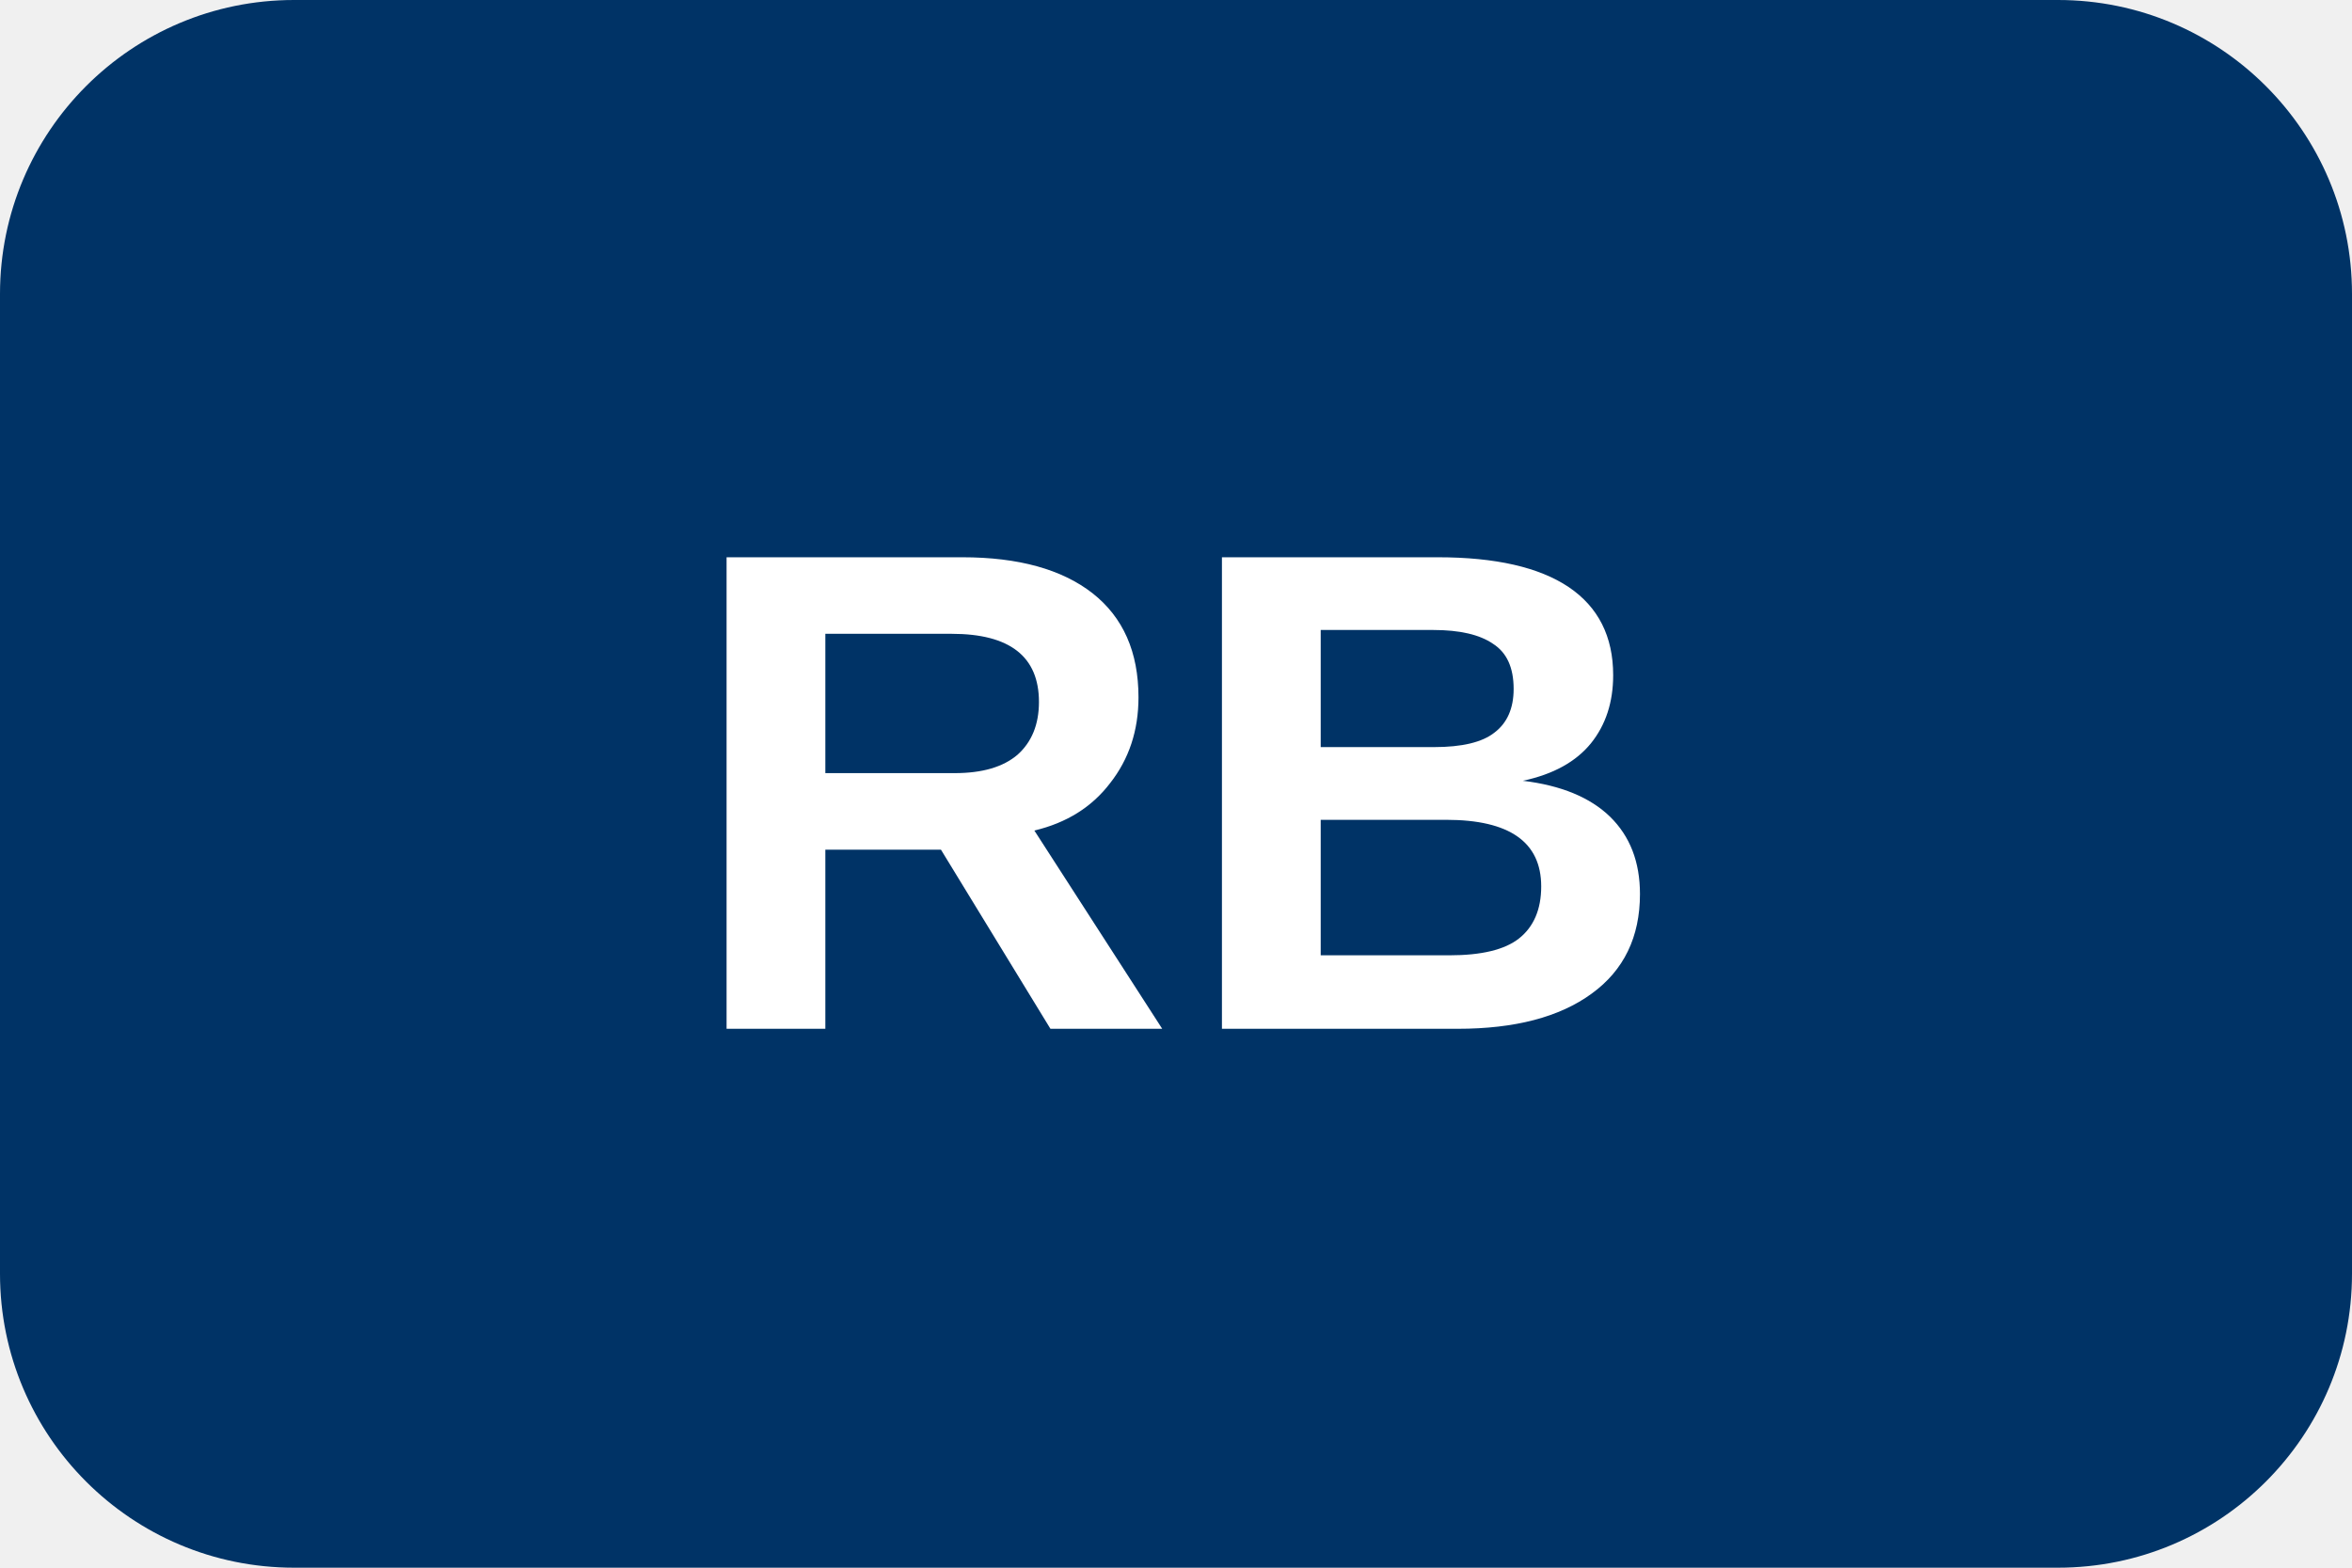
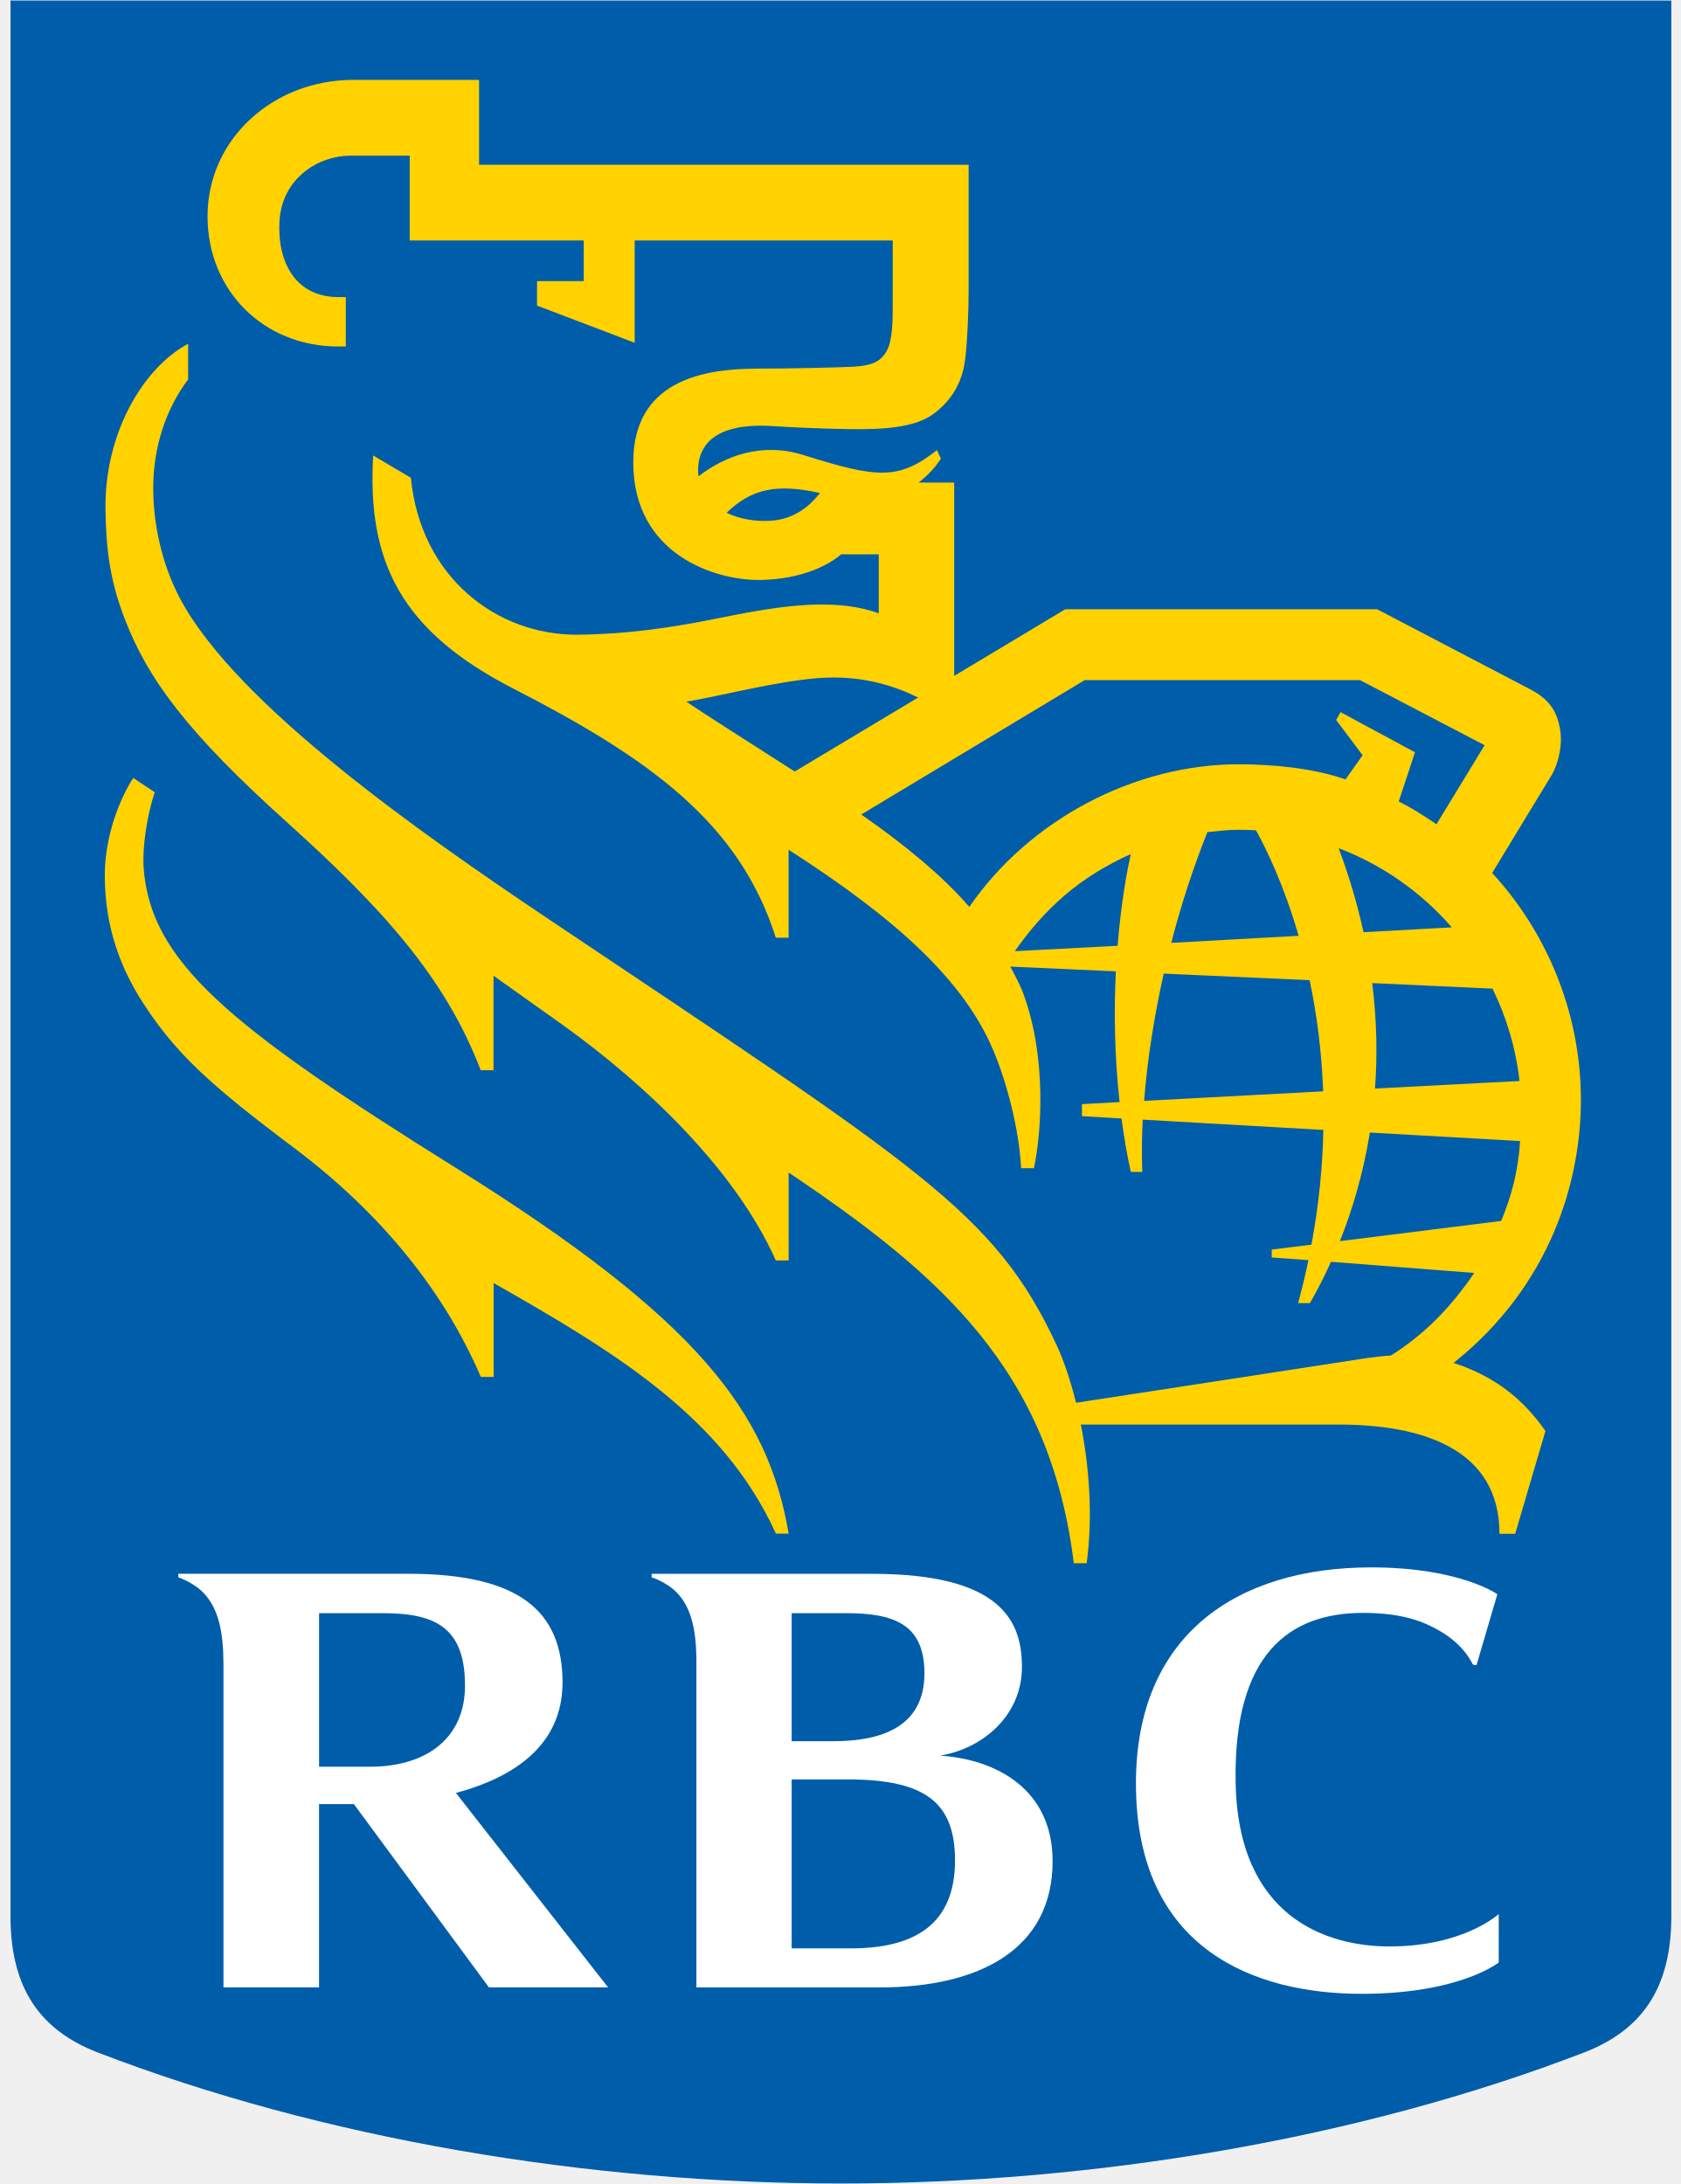
- <svg xmlns="http://www.w3.org/2000/svg" viewBox="0 0 48 32" width="48" height="32">
-   <rect width="48" height="32" rx="6" fill="#003366" />
-   <text x="24" y="21" font-family="Arial,sans-serif" font-size="14" font-weight="bold" fill="white" text-anchor="middle">RB</text>
+ <svg xmlns="http://www.w3.org/2000/svg" enable-background="new 0 0 39.5 52" height="360.555" viewBox="0 0 39.5 52" width="277.35">
+   <path d="m39.539 45.623c0 1.717-.703 2.715-2.078 3.246-5.344 2.059-11.672 3.119-17.69 3.119-6.021 0-12.349-1.061-17.692-3.119-1.375-.531-2.079-1.529-2.079-3.246v-45.611h39.539z" fill="#005daa" />
+   <path d="m10.604 27.808c-5.475-3.418-7.281-4.931-7.437-7.173-.026-.454.078-1.223.269-1.771l-.516-.342c-.412.658-.675 1.523-.675 2.316 0 1.296.413 2.276.922 3.059.769 1.184 1.578 1.929 3.572 3.425 2.148 1.611 3.614 3.492 4.458 5.462h.305v-2.235c2.901 1.648 5.461 3.196 6.72 5.966h.304c-.493-2.87-2.117-5.083-7.922-8.707" fill="#ffd200" />
+   <path d="m35.822 36.519h-.374c0-2.042-1.873-2.601-3.834-2.601h-6.132c.198 1.008.289 2.187.138 3.301h-.306c-.567-4.592-3.161-6.864-6.789-9.301v2.092h-.305c-.965-2.158-3.082-4.18-5.086-5.616-.533-.38-1.088-.774-1.635-1.163v2.251h-.305c-.85-2.234-2.393-3.901-4.594-5.888-2.379-2.14-3.336-3.421-3.894-4.894-.338-.892-.432-1.613-.445-2.592-.021-1.751.866-3.333 1.968-3.923v.848c-.546.723-.829 1.642-.831 2.573-.003.861.203 1.817.631 2.631 1.339 2.548 5.849 5.676 8.711 7.599 8.905 5.972 10.683 7.014 12.161 10.183.165.353.329.827.466 1.38 1.286-.199 5.953-.911 6.812-1.047.167-.027.51-.068.688-.08.805-.508 1.431-1.156 1.98-1.964l-3.41-.265c-.177.391-.35.721-.503.984h-.28c.094-.346.175-.688.246-1.025l-.874-.062v-.188l.945-.117c.18-.965.267-1.879.284-2.732l-4.301-.245c-.021.442-.025.857-.01 1.244h-.274c-.094-.43-.166-.856-.22-1.271l-.942-.056v-.286l.896-.049c-.126-1.139-.134-2.2-.089-3.113l-2.513-.113c.117.222.24.443.326.688.544 1.517.414 3.293.236 4.112h-.305c-.045-.946-.362-2.107-.665-2.813-.695-1.639-2.254-3.089-4.87-4.769v2.094h-.305c-.869-2.75-3.035-4.281-6.254-5.934-2.656-1.363-3.481-3.006-3.331-5.548l.898.532c.229 2.376 2.055 3.75 3.968 3.736 1.126-.01 2.181-.16 3.199-.362 1.472-.299 2.834-.55 3.971-.149v-1.403h-.894c-.32.275-.968.594-1.921.611-1.047.018-3.029-.585-3.029-2.8 0-1.924 1.627-2.232 2.952-2.232.712 0 1.892-.025 2.292-.046.295-.02.517-.064.662-.208.15-.147.195-.299.229-.496.042-.239.042-.482.042-.895v-1.406h-6.143v2.435l-2.325-.885v-.583h1.112v-.967h-4.143v-2.02h-1.412c-.754 0-1.625.53-1.688 1.555-.057.983.385 1.812 1.398 1.812h.181v1.177h-.181c-1.775 0-3.111-1.332-3.111-3.1 0-1.844 1.569-3.248 3.468-3.248h2.996v2.021h11.655v2.987c0 .504-.029 1.179-.077 1.605-.036.312-.145.871-.733 1.321-.357.27-.893.379-1.761.383-.285.001-1.111-.012-2.101-.074-1.328-.085-1.706.429-1.76.905-.011.1-.011.197.002.29.622-.48 1.502-.821 2.5-.505 1.758.553 2.261.601 3.177-.118l.093.205c-.1.153-.275.373-.532.568h.849v4.602l2.644-1.586h7.424s3.136 1.639 3.651 1.909c.456.24.635.53.705.955.061.355-.033.805-.206 1.093-.109.18-.962 1.577-1.411 2.323 1.261 1.365 2.112 3.275 2.112 5.402 0 1.928-.713 4.414-3.03 6.262 1.02.334 1.673.89 2.186 1.621zm-16.551-24.781c-1.043-.229-1.625-.1-2.224.471.294.14.661.216 1.066.189.587-.042.949-.392 1.158-.66m-.601 6.631 2.938-1.761c-.578-.285-1.216-.468-1.972-.477-1.013-.018-2.722.446-3.547.575.369.251 1.679 1.089 2.581 1.663m13.113.187.407-.574-.63-.839.105-.187 1.771.955-.387 1.172c.287.138.55.31.899.542l1.146-1.882-2.967-1.55h-6.553l-5.32 3.2c.998.694 1.92 1.444 2.573 2.2 1.424-2.075 3.929-3.396 6.41-3.396.811.001 1.755.088 2.546.359m-.533 7.428c-.036-.979-.157-1.865-.322-2.646l-3.473-.157c-.237 1.057-.395 2.088-.467 3.03zm1.168-2.577c.111.897.125 1.736.066 2.511l3.441-.18c-.088-.782-.311-1.521-.643-2.199zm-1.752-1.126c-.36-1.243-.789-2.106-1.015-2.512-.144-.009-.291-.012-.436-.012-.243 0-.486.031-.721.056-.347.869-.63 1.746-.86 2.636zm.954-2.086c.257.691.45 1.357.591 2l2.102-.115c-.722-.832-1.645-1.485-2.693-1.885m3.869 8.875c.246-.599.403-1.174.45-1.902l-3.576-.203c-.163 1.002-.429 1.873-.715 2.586zm-8.819-8.734c-1.197.536-2.023 1.265-2.761 2.311l2.448-.128c.088-1.087.231-1.81.313-2.183" fill="#ffd200" />
+   <g fill="#fff">
+     <path d="m22.129 41.801c.998-.162 1.95-.938 1.95-2.111 0-1.057-.45-2.218-3.562-2.218h-5.254v.085c.159.049.412.178.577.338.356.351.475.87.489 1.562v7.863h4.353c2.394 0 4.127-.911 4.127-3.006.001-1.701-1.324-2.424-2.68-2.513m-2.24-3.392c1.114 0 1.869.243 1.869 1.431 0 1.268-1.011 1.617-2.166 1.617h-.995v-3.048zm.113 7.981h-1.405v-4.022h1.341c1.842 0 2.548.551 2.548 1.93-.001 1.491-.924 2.092-2.484 2.092" />
+     <path d="m11.389 47.318h2.837l-3.622-4.629c1.451-.389 2.538-1.184 2.538-2.627 0-1.693-1.015-2.591-3.665-2.591h-5.482v.085c.203.07.428.201.577.346.383.379.498.957.498 1.737v7.679h2.275v-4.363h.83zm-4.043-8.909h1.531c1.277 0 1.943.374 1.943 1.728 0 1.21-.87 1.928-2.269 1.928h-1.205z" />
+     <path d="m34.01 38.822c.607.342.793.795.798.799.028.033.094.022.094.022l.495-1.685s-.889-.639-3.005-.639c-3.202 0-5.599 1.613-5.599 5.143 0 3.977 2.855 5.01 5.374 5.01 2.341 0 3.263-.746 3.263-.746v-1.154s-.829.772-2.604.772c-1.463 0-3.617-.67-3.66-3.938-.044-3.021 1.273-4.004 3.035-4.004.984 0 1.475.231 1.809.42" />
+   </g>
</svg>
